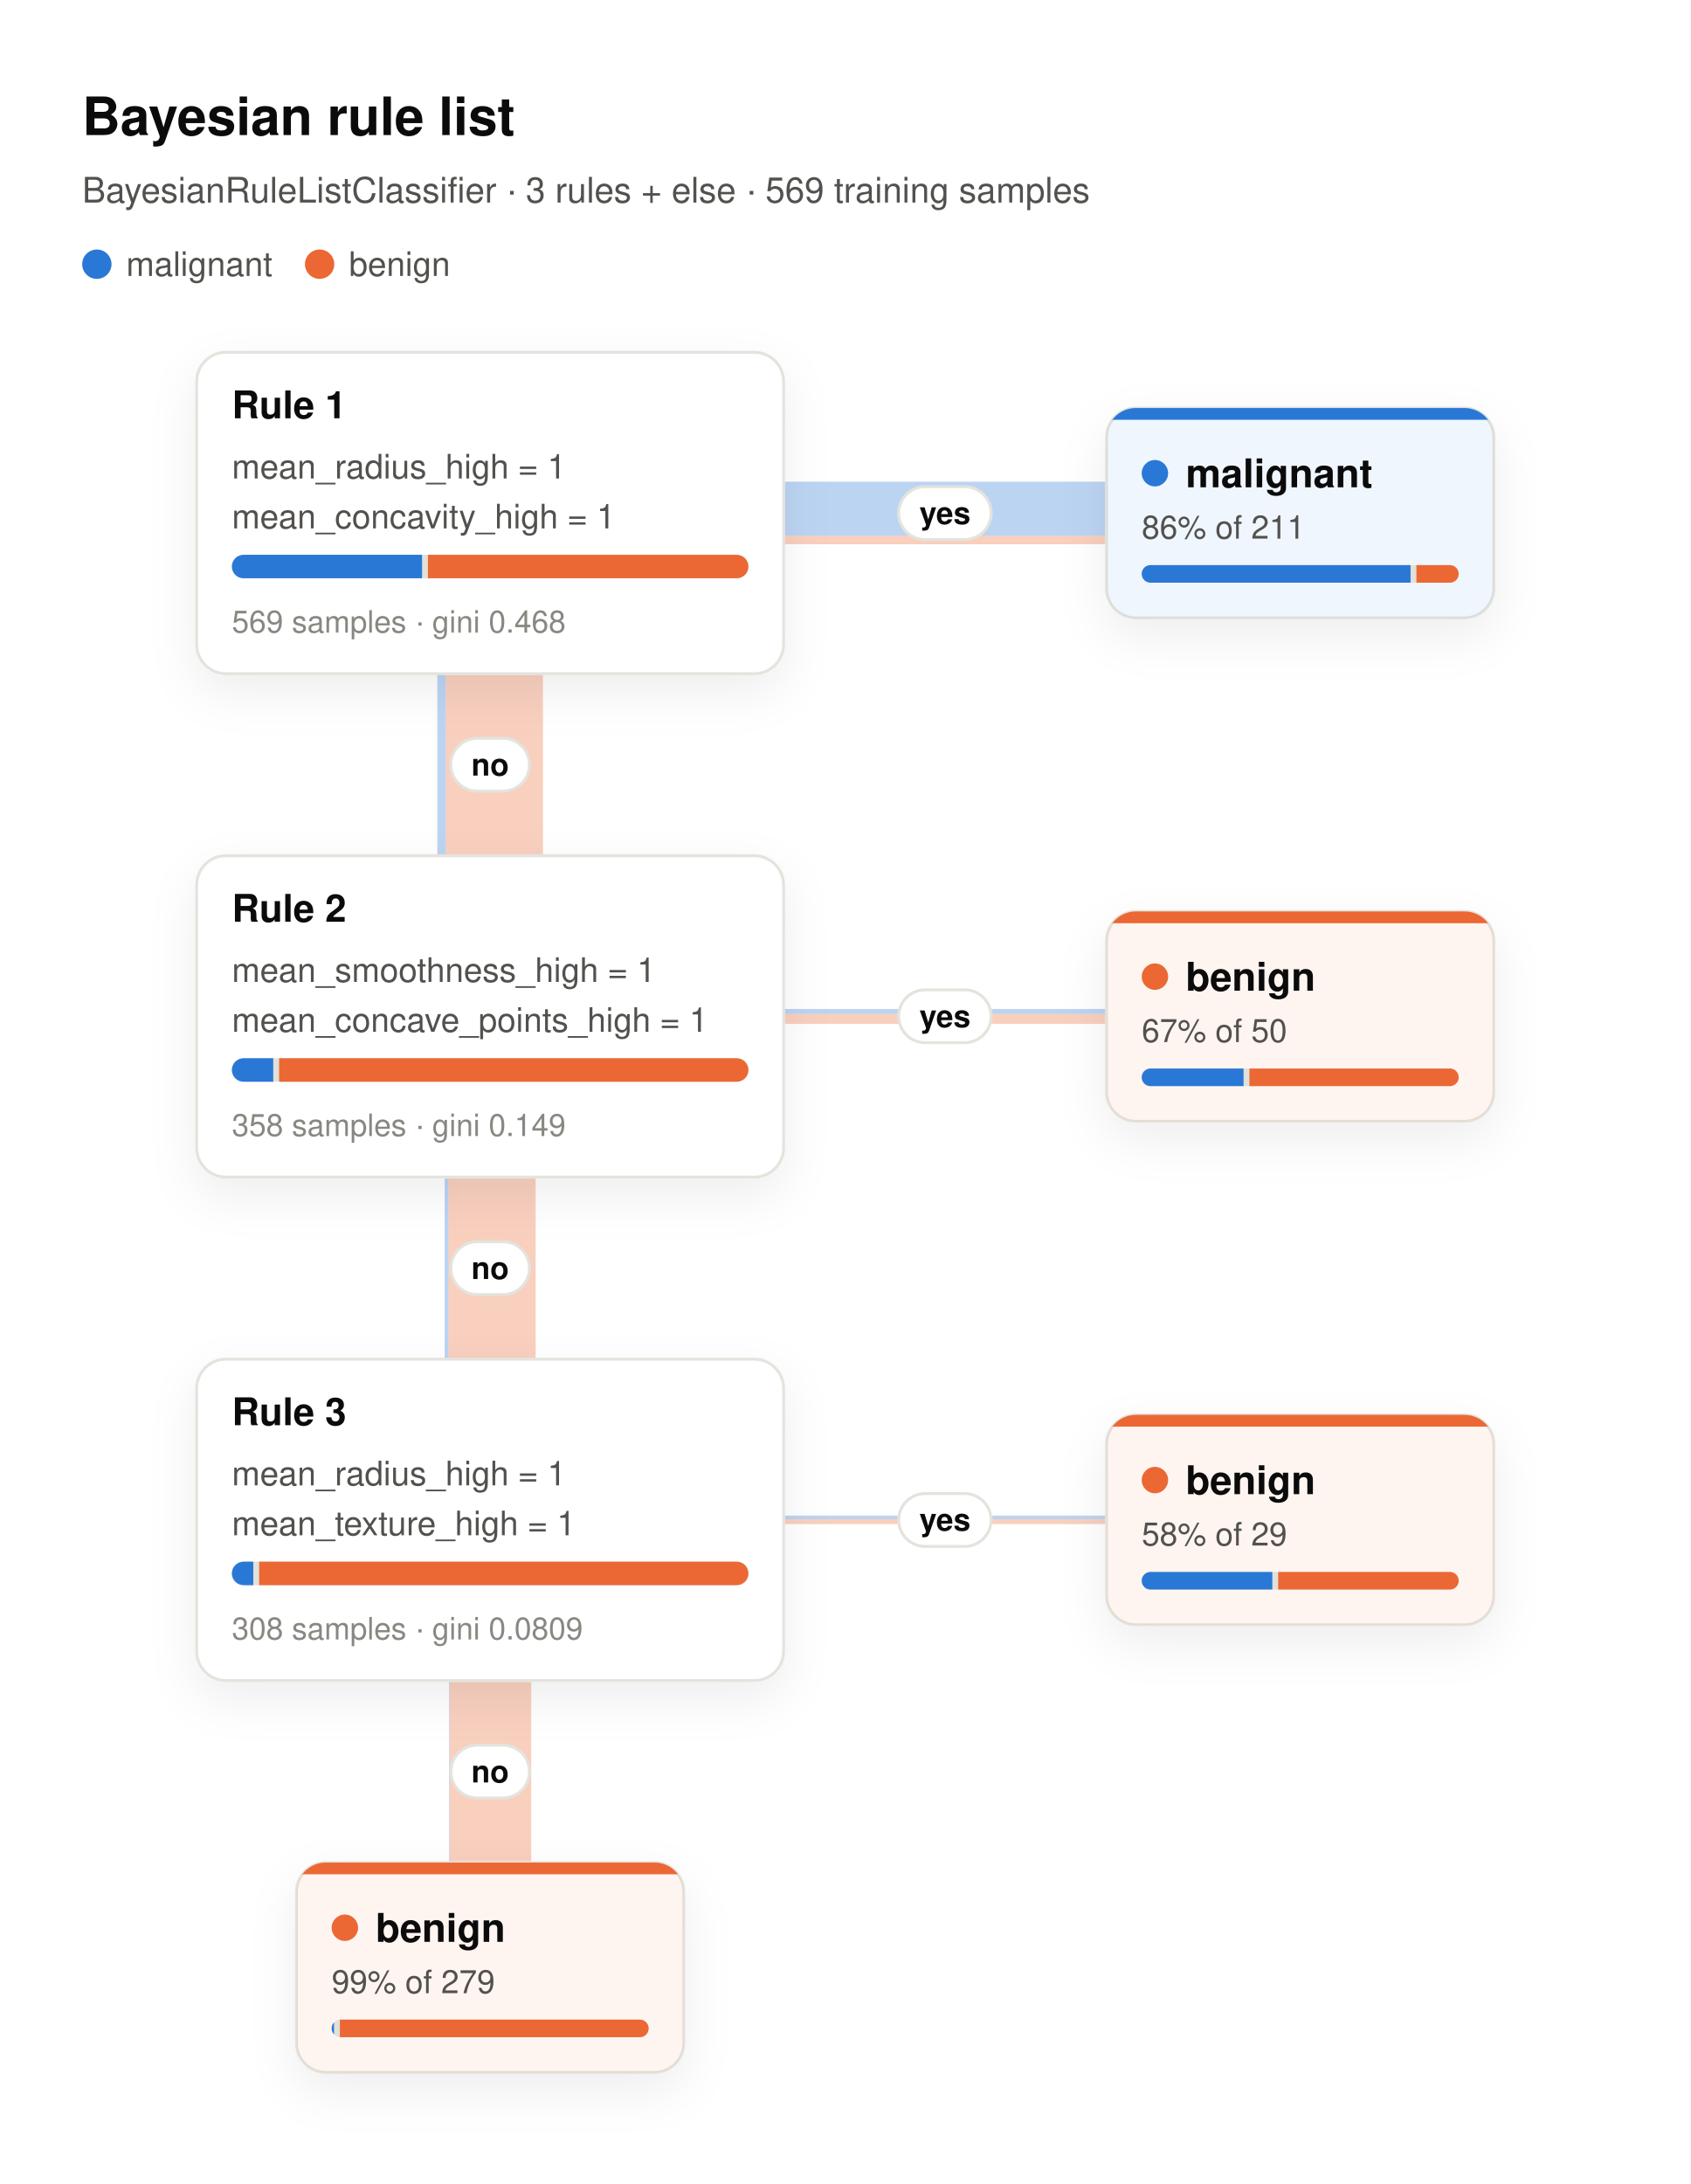
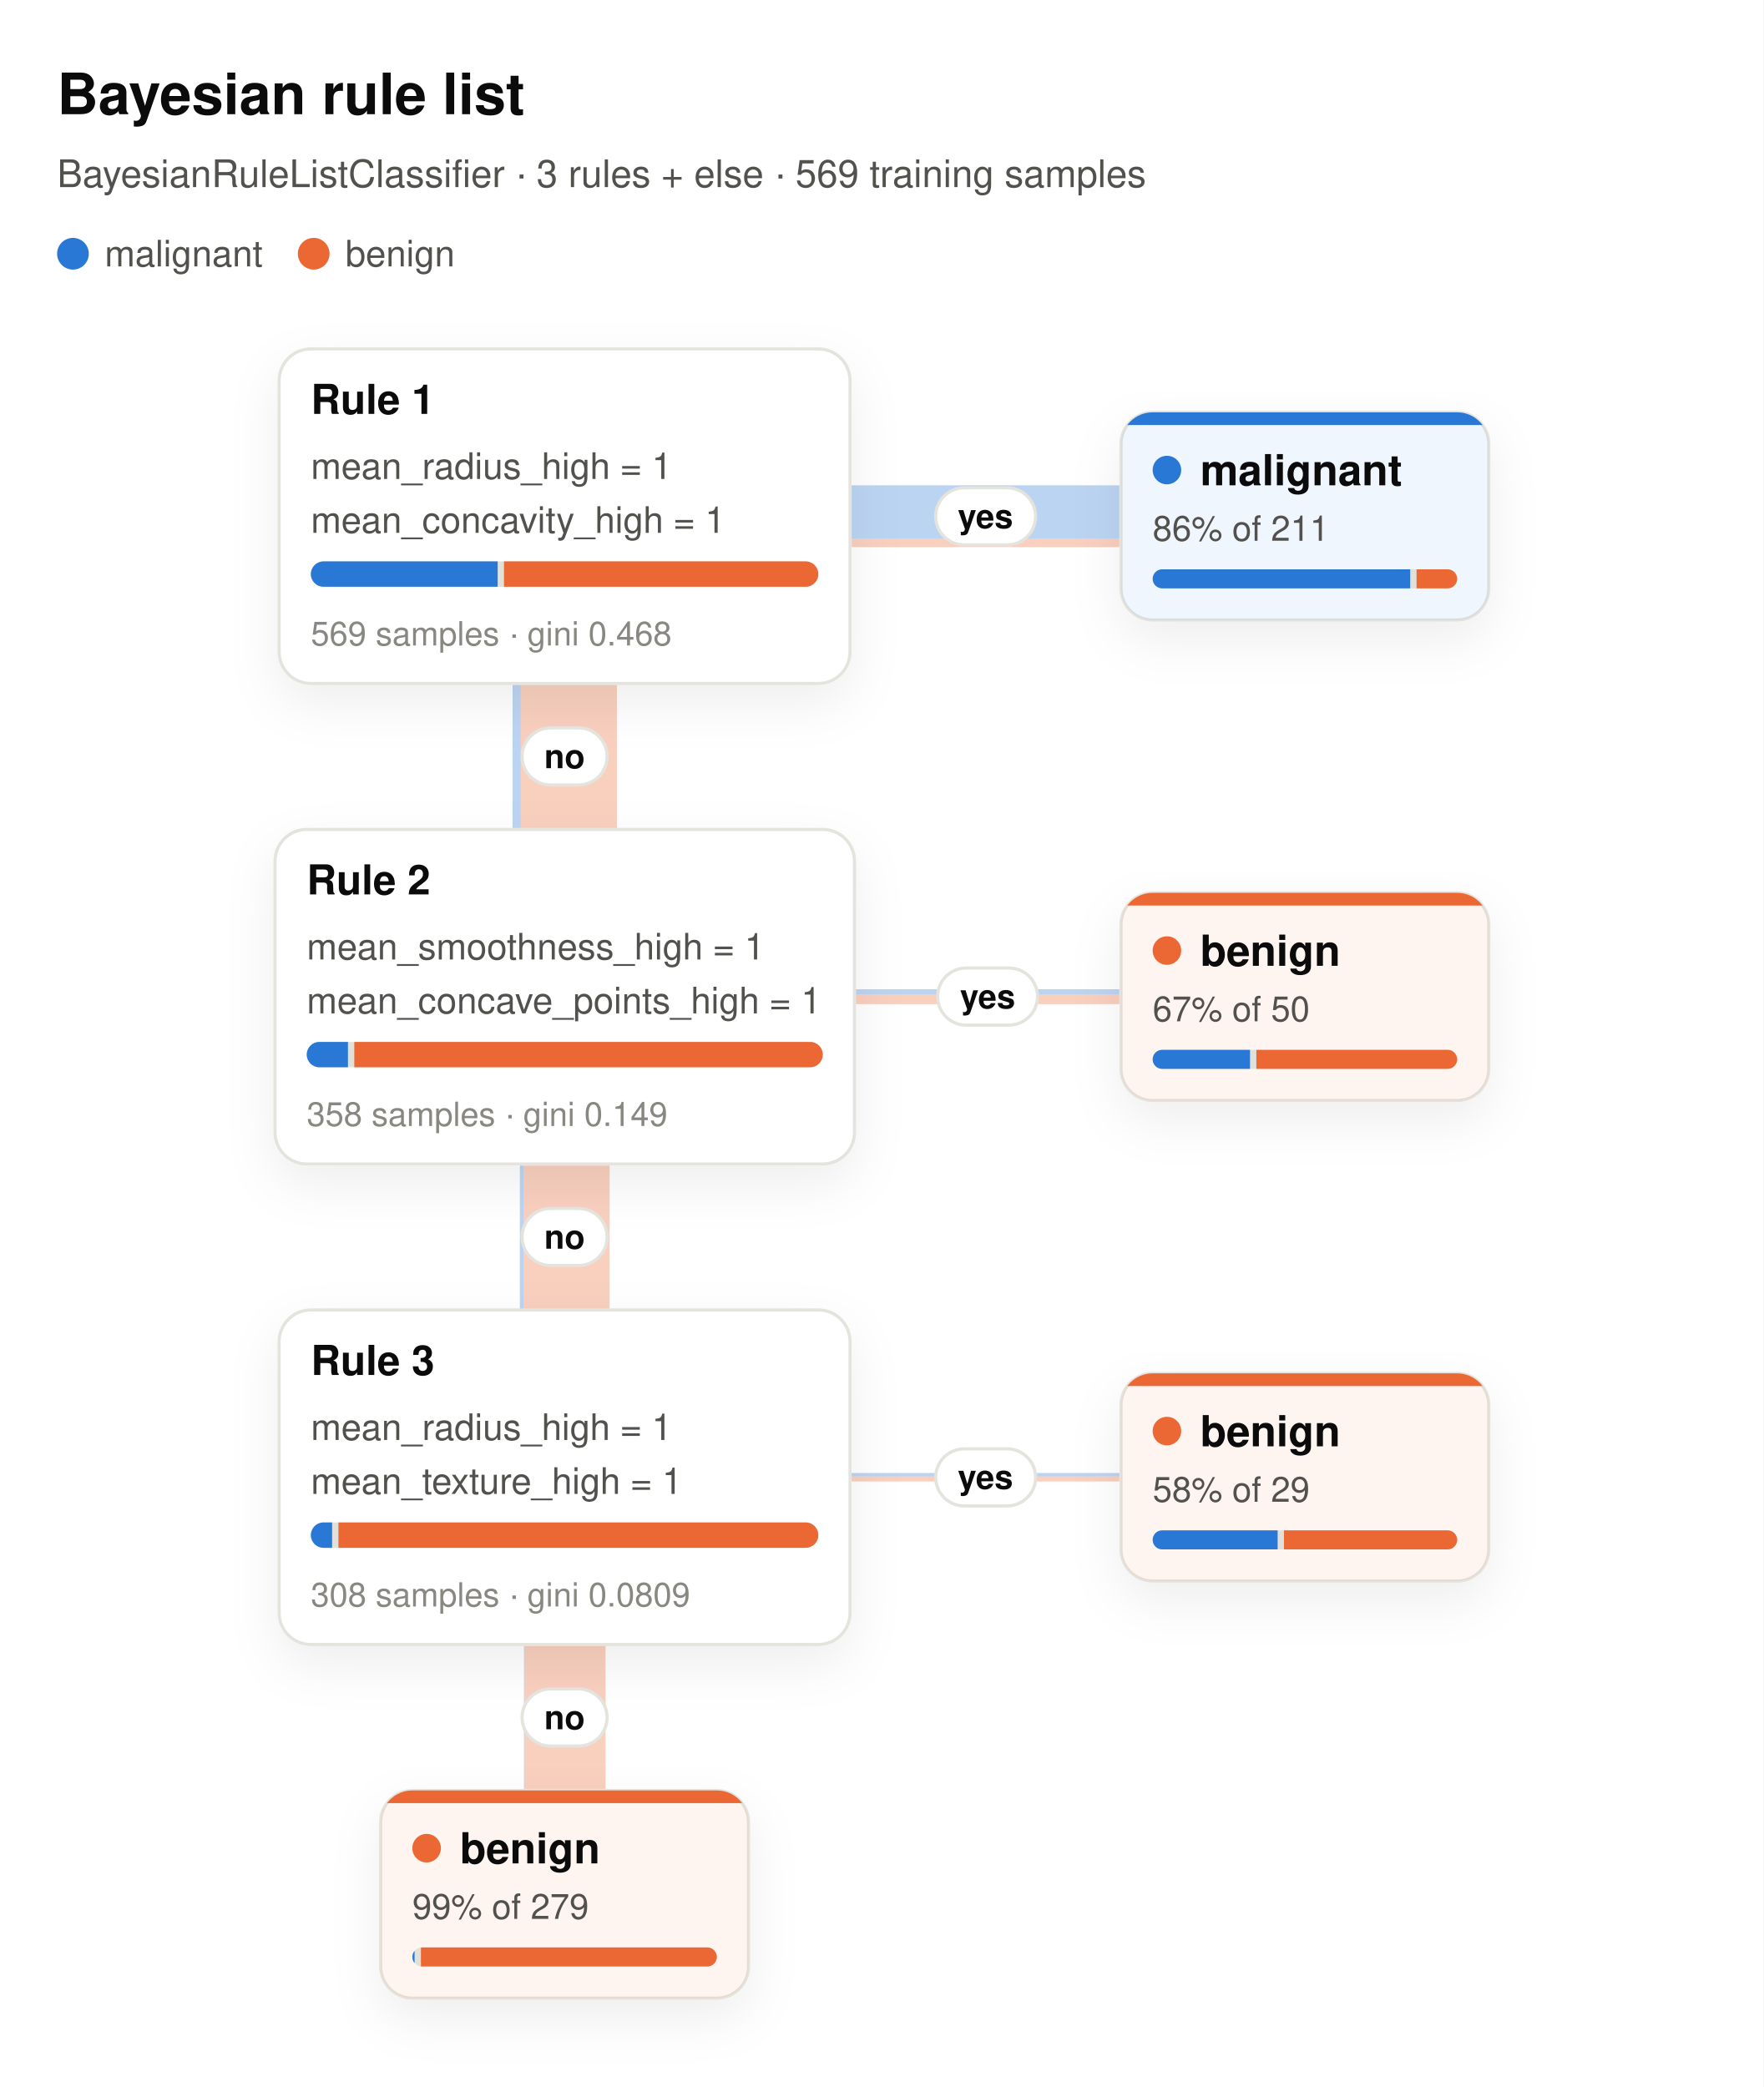
- <svg xmlns="http://www.w3.org/2000/svg" width="576" height="744" viewBox="0 0 576 744" role="img" aria-label="Bayesian rule list" font-family="Helvetica, 'Helvetica Neue', Arial, 'Nimbus Sans', 'Liberation Sans', sans-serif">
+ <svg xmlns="http://www.w3.org/2000/svg" width="556" height="658" viewBox="0 0 556 658" role="img" aria-label="Bayesian rule list" font-family="Helvetica, 'Helvetica Neue', Arial, 'Nimbus Sans', 'Liberation Sans', sans-serif">
  <defs>
    <filter id="dti50-sh" x="-20%" y="-20%" width="140%" height="160%">
      <feDropShadow dx="0" dy="1" stdDeviation="1" style="flood-color:#1a1a1a;flood-opacity:0.06" />
      <feDropShadow dx="0" dy="6" stdDeviation="8" style="flood-color:#1a1a1a;flood-opacity:0.07" />
    </filter>
  </defs>
  <rect width="100%" height="100%" style="fill:#ffffff" />
-   <g transform="translate(28,28)">
+   <g transform="translate(18,18)">
    <text x="0" y="18" style="font-size:18px;font-weight:650;fill:#0b0b0b">Bayesian rule list</text>
    <text x="0" y="41" style="font-size:12px;font-weight:400;fill:#52514e">BayesianRuleListClassifier  ·  3 rules + else  ·  569 training samples</text>
    <circle cx="5" cy="62" r="5" style="fill:#2a78d6" />
    <text x="15" y="66" style="font-size:11.5px;font-weight:400;fill:#52514e">malignant</text>
    <circle cx="80.9" cy="62" r="5" style="fill:#eb6834" />
    <text x="90.9" y="66" style="font-size:11.5px;font-weight:400;fill:#52514e">benign</text>
  </g>
-   <g transform="translate(67,120)">
+   <g transform="translate(86.7,110)">
    <g style="fill-opacity:0.32">
-       <path d="M200,44.1C255,44.1 255,44.1 310,44.1L310,62.5C255,62.5 255,62.5 200,62.5Z" style="fill:#2a78d6" />
-       <path d="M200,62.5C255,62.5 255,62.5 310,62.5L310,65.4C255,65.4 255,65.4 200,65.4Z" style="fill:#eb6834" />
+       <path d="M181.3,43C224,43 224,43 266.7,43L266.7,59.8C224,59.8 224,59.8 181.3,59.8Z" style="fill:#2a78d6" />
+       <path d="M181.3,59.8C224,59.8 224,59.8 266.7,59.8L266.7,62.5C224,62.5 224,62.5 181.3,62.5Z" style="fill:#eb6834" />
    </g>
    <g style="fill-opacity:0.32">
-       <path d="M82,109.5C82,140.5 82,140.5 82,171.5L84.9,171.5C84.9,140.5 84.9,140.5 84.9,109.5Z" style="fill:#2a78d6" />
-       <path d="M84.9,109.5C84.9,140.5 84.9,140.5 84.9,171.5L118,171.5C118,140.5 118,140.5 118,109.5Z" style="fill:#eb6834" />
+       <path d="M74.9,105.5C74.9,128.5 74.9,128.5 74.9,151.5L77.5,151.5C77.5,128.5 77.5,128.5 77.5,105.5Z" style="fill:#2a78d6" />
+       <path d="M77.5,105.5C77.5,128.5 77.5,128.5 77.5,151.5L107.8,151.5C107.8,128.5 107.8,128.5 107.8,105.5Z" style="fill:#eb6834" />
    </g>
    <g style="fill-opacity:0.32">
-       <path d="M200,223.7C255,223.7 255,223.7 310,223.7L310,225.4C255,225.4 255,225.4 200,225.4Z" style="fill:#2a78d6" />
-       <path d="M200,225.4C255,225.4 255,225.4 310,225.4L310,228.8C255,228.8 255,228.8 200,228.8Z" style="fill:#eb6834" />
+       <path d="M182.7,201.9C224.7,201.9 224.7,201.9 266.7,201.9L266.7,203.5C224.7,203.5 224.7,203.5 182.7,203.5Z" style="fill:#2a78d6" />
+       <path d="M182.7,203.5C224.7,203.5 224.7,203.5 266.7,203.5L266.7,206.6C224.7,206.6 224.7,206.6 182.7,206.6Z" style="fill:#eb6834" />
    </g>
    <g style="fill-opacity:0.32">
-       <path d="M84.5,281C84.5,312 84.5,312 84.5,343L85.8,343C85.8,312 85.8,312 85.8,281Z" style="fill:#2a78d6" />
-       <path d="M85.8,281C85.8,312 85.8,312 85.8,343L115.5,343C115.5,312 115.5,312 115.5,281Z" style="fill:#eb6834" />
+       <path d="M77.2,257C77.2,280 77.2,280 77.2,303L78.4,303C78.4,280 78.4,280 78.4,257Z" style="fill:#2a78d6" />
+       <path d="M78.4,257C78.4,280 78.4,280 78.4,303L105.5,303C105.5,280 105.5,280 105.5,257Z" style="fill:#eb6834" />
    </g>
    <g style="fill-opacity:0.32">
-       <path d="M200,396.3C255,396.3 255,396.3 310,396.3L310,397.5C255,397.5 255,397.5 200,397.5Z" style="fill:#2a78d6" />
-       <path d="M200,397.5C255,397.5 255,397.5 310,397.5L310,399.2C255,399.2 255,399.2 200,399.2Z" style="fill:#eb6834" />
+       <path d="M181.3,354.4C224,354.4 224,354.4 266.7,354.4L266.7,355.5C224,355.5 224,355.5 181.3,355.5Z" style="fill:#2a78d6" />
+       <path d="M181.3,355.5C224,355.5 224,355.5 266.7,355.5L266.7,357.1C224,357.1 224,357.1 181.3,357.1Z" style="fill:#eb6834" />
    </g>
    <g style="fill-opacity:0.32">
-       <path d="M86,452.5C86,483.5 86,483.5 86,514.5L86.2,514.5C86.2,483.5 86.2,483.5 86.2,452.5Z" style="fill:#2a78d6" />
-       <path d="M86.2,452.5C86.2,483.5 86.2,483.5 86.2,514.5L114,514.5C114,483.5 114,483.5 114,452.5Z" style="fill:#eb6834" />
+       <path d="M78.5,408.5C78.5,431.5 78.5,431.5 78.5,454.5L78.7,454.5C78.7,431.5 78.7,431.5 78.7,408.5Z" style="fill:#2a78d6" />
+       <path d="M78.7,408.5C78.7,431.5 78.7,431.5 78.7,454.5L104.2,454.5C104.2,431.5 104.2,431.5 104.2,408.5Z" style="fill:#eb6834" />
    </g>
-     <g transform="translate(0,0)">
-       <rect class="dti-frame" width="200" height="109.5" rx="10" filter="url(#dti50-sh)" style="fill:#ffffff;stroke:#e4e3dd;stroke-width:1" />
-       <text x="12" y="22.5" style="font-size:13px;font-weight:600;fill:#0b0b0b">Rule 1</text>
-       <text x="12" y="43" style="font-size:11.5px;font-weight:400;fill:#52514e;font-variant-numeric:tabular-nums">mean_radius_high = 1</text>
-       <text x="12" y="60" style="font-size:11.5px;font-weight:400;fill:#52514e;font-variant-numeric:tabular-nums">mean_concavity_high = 1</text>
+     <g transform="translate(1.3,0)">
+       <rect class="dti-frame" width="180" height="105.5" rx="10" filter="url(#dti50-sh)" style="fill:#ffffff;stroke:#e4e3dd;stroke-width:1" />
+       <text x="10" y="20.5" style="font-size:13px;font-weight:600;fill:#0b0b0b">Rule 1</text>
+       <text x="10" y="41" style="font-size:11.5px;font-weight:400;fill:#52514e;font-variant-numeric:tabular-nums">mean_radius_high = 1</text>
+       <text x="10" y="58" style="font-size:11.5px;font-weight:400;fill:#52514e;font-variant-numeric:tabular-nums">mean_concavity_high = 1</text>
      <clipPath id="dti50-cb0">
-         <rect x="12" y="69" width="176" height="8" rx="4" />
+         <rect x="10" y="67" width="160" height="8" rx="4" />
      </clipPath>
      <g clip-path="url(#dti50-cb0)">
-         <rect x="12" y="69" width="176" height="8" style="fill:#e1e0d9" />
-         <rect x="12" y="69" width="64.8" height="8" style="fill:#2a78d6" />
-         <rect x="78.8" y="69" width="109.2" height="8" style="fill:#eb6834" />
+         <rect x="10" y="67" width="160" height="8" style="fill:#e1e0d9" />
+         <rect x="10" y="67" width="58.9" height="8" style="fill:#2a78d6" />
+         <rect x="70.9" y="67" width="99.1" height="8" style="fill:#eb6834" />
      </g>
-       <text x="12" y="95.5" style="font-size:10.5px;font-weight:400;fill:#898781;font-variant-numeric:tabular-nums">569 samples  ·  gini 0.468</text>
+       <text x="10" y="93.5" style="font-size:10.5px;font-weight:400;fill:#898781;font-variant-numeric:tabular-nums">569 samples  ·  gini 0.468</text>
    </g>
-     <g transform="translate(310,19)">
-       <rect class="dti-frame" width="132" height="71.5" rx="10" filter="url(#dti50-sh)" style="fill:#ffffff;stroke:#e4e3dd;stroke-width:1" />
+     <g transform="translate(266.7,20)">
+       <rect class="dti-frame" width="116" height="65.5" rx="10" filter="url(#dti50-sh)" style="fill:#ffffff;stroke:#e4e3dd;stroke-width:1" />
      <clipPath id="dti50-cc1">
-         <rect width="132" height="71.5" rx="10" />
+         <rect width="116" height="65.5" rx="10" />
      </clipPath>
      <g clip-path="url(#dti50-cc1)">
-         <rect width="132" height="71.5" style="fill:#2a78d6;fill-opacity:0.07" />
-         <rect width="132" height="4" style="fill:#2a78d6" />
+         <rect width="116" height="65.5" style="fill:#2a78d6;fill-opacity:0.07" />
+         <rect width="116" height="4" style="fill:#2a78d6" />
      </g>
-       <circle cx="16.5" cy="22.2" r="4.5" style="fill:#2a78d6" />
-       <text x="27" y="27" style="font-size:13.5px;font-weight:600;fill:#0b0b0b">malignant</text>
-       <text x="12" y="44.5" style="font-size:11px;font-weight:400;fill:#52514e;font-variant-numeric:tabular-nums">86% of 211</text>
+       <circle cx="14.5" cy="18.2" r="4.5" style="fill:#2a78d6" />
+       <text x="25" y="23" style="font-size:13.5px;font-weight:600;fill:#0b0b0b">malignant</text>
+       <text x="10" y="40.5" style="font-size:11px;font-weight:400;fill:#52514e;font-variant-numeric:tabular-nums">86% of 211</text>
      <clipPath id="dti50-cb1">
-         <rect x="12" y="53.5" width="108" height="6" rx="3" />
+         <rect x="10" y="49.5" width="96" height="6" rx="3" />
      </clipPath>
      <g clip-path="url(#dti50-cb1)">
-         <rect x="12" y="53.5" width="108" height="6" style="fill:#e1e0d9" />
-         <rect x="12" y="53.5" width="91.6" height="6" style="fill:#2a78d6" />
-         <rect x="105.6" y="53.5" width="14.4" height="6" style="fill:#eb6834" />
+         <rect x="10" y="49.5" width="96" height="6" style="fill:#e1e0d9" />
+         <rect x="10" y="49.5" width="81.2" height="6" style="fill:#2a78d6" />
+         <rect x="93.2" y="49.5" width="12.8" height="6" style="fill:#eb6834" />
      </g>
    </g>
-     <g transform="translate(0,171.5)">
-       <rect class="dti-frame" width="200" height="109.5" rx="10" filter="url(#dti50-sh)" style="fill:#ffffff;stroke:#e4e3dd;stroke-width:1" />
-       <text x="12" y="22.5" style="font-size:13px;font-weight:600;fill:#0b0b0b">Rule 2</text>
-       <text x="12" y="43" style="font-size:11.5px;font-weight:400;fill:#52514e;font-variant-numeric:tabular-nums">mean_smoothness_high = 1</text>
-       <text x="12" y="60" style="font-size:11.5px;font-weight:400;fill:#52514e;font-variant-numeric:tabular-nums">mean_concave_points_high = 1</text>
+     <g transform="translate(0,151.5)">
+       <rect class="dti-frame" width="182.7" height="105.5" rx="10" filter="url(#dti50-sh)" style="fill:#ffffff;stroke:#e4e3dd;stroke-width:1" />
+       <text x="10" y="20.5" style="font-size:13px;font-weight:600;fill:#0b0b0b">Rule 2</text>
+       <text x="10" y="41" style="font-size:11.5px;font-weight:400;fill:#52514e;font-variant-numeric:tabular-nums">mean_smoothness_high = 1</text>
+       <text x="10" y="58" style="font-size:11.5px;font-weight:400;fill:#52514e;font-variant-numeric:tabular-nums">mean_concave_points_high = 1</text>
      <clipPath id="dti50-cb2">
-         <rect x="12" y="69" width="176" height="8" rx="4" />
+         <rect x="10" y="67" width="162.7" height="8" rx="4" />
      </clipPath>
      <g clip-path="url(#dti50-cb2)">
-         <rect x="12" y="69" width="176" height="8" style="fill:#e1e0d9" />
-         <rect x="12" y="69" width="14.1" height="8" style="fill:#2a78d6" />
-         <rect x="28.1" y="69" width="159.9" height="8" style="fill:#eb6834" />
+         <rect x="10" y="67" width="162.7" height="8" style="fill:#e1e0d9" />
+         <rect x="10" y="67" width="13" height="8" style="fill:#2a78d6" />
+         <rect x="25" y="67" width="147.7" height="8" style="fill:#eb6834" />
      </g>
-       <text x="12" y="95.5" style="font-size:10.5px;font-weight:400;fill:#898781;font-variant-numeric:tabular-nums">358 samples  ·  gini 0.149</text>
+       <text x="10" y="93.5" style="font-size:10.5px;font-weight:400;fill:#898781;font-variant-numeric:tabular-nums">358 samples  ·  gini 0.149</text>
    </g>
-     <g transform="translate(310,190.5)">
-       <rect class="dti-frame" width="132" height="71.5" rx="10" filter="url(#dti50-sh)" style="fill:#ffffff;stroke:#e4e3dd;stroke-width:1" />
+     <g transform="translate(266.7,171.5)">
+       <rect class="dti-frame" width="116" height="65.5" rx="10" filter="url(#dti50-sh)" style="fill:#ffffff;stroke:#e4e3dd;stroke-width:1" />
      <clipPath id="dti50-cc3">
-         <rect width="132" height="71.5" rx="10" />
+         <rect width="116" height="65.5" rx="10" />
      </clipPath>
      <g clip-path="url(#dti50-cc3)">
-         <rect width="132" height="71.5" style="fill:#eb6834;fill-opacity:0.07" />
-         <rect width="132" height="4" style="fill:#eb6834" />
+         <rect width="116" height="65.5" style="fill:#eb6834;fill-opacity:0.07" />
+         <rect width="116" height="4" style="fill:#eb6834" />
      </g>
-       <circle cx="16.5" cy="22.2" r="4.5" style="fill:#eb6834" />
-       <text x="27" y="27" style="font-size:13.5px;font-weight:600;fill:#0b0b0b">benign</text>
-       <text x="12" y="44.5" style="font-size:11px;font-weight:400;fill:#52514e;font-variant-numeric:tabular-nums">67% of 50</text>
+       <circle cx="14.5" cy="18.2" r="4.5" style="fill:#eb6834" />
+       <text x="25" y="23" style="font-size:13.5px;font-weight:600;fill:#0b0b0b">benign</text>
+       <text x="10" y="40.5" style="font-size:11px;font-weight:400;fill:#52514e;font-variant-numeric:tabular-nums">67% of 50</text>
      <clipPath id="dti50-cb3">
-         <rect x="12" y="53.5" width="108" height="6" rx="3" />
+         <rect x="10" y="49.5" width="96" height="6" rx="3" />
      </clipPath>
      <g clip-path="url(#dti50-cb3)">
-         <rect x="12" y="53.5" width="108" height="6" style="fill:#e1e0d9" />
-         <rect x="12" y="53.5" width="34.7" height="6" style="fill:#2a78d6" />
-         <rect x="48.7" y="53.5" width="71.3" height="6" style="fill:#eb6834" />
+         <rect x="10" y="49.5" width="96" height="6" style="fill:#e1e0d9" />
+         <rect x="10" y="49.5" width="30.7" height="6" style="fill:#2a78d6" />
+         <rect x="42.7" y="49.5" width="63.3" height="6" style="fill:#eb6834" />
      </g>
    </g>
-     <g transform="translate(0,343)">
-       <rect class="dti-frame" width="200" height="109.5" rx="10" filter="url(#dti50-sh)" style="fill:#ffffff;stroke:#e4e3dd;stroke-width:1" />
-       <text x="12" y="22.5" style="font-size:13px;font-weight:600;fill:#0b0b0b">Rule 3</text>
-       <text x="12" y="43" style="font-size:11.5px;font-weight:400;fill:#52514e;font-variant-numeric:tabular-nums">mean_radius_high = 1</text>
-       <text x="12" y="60" style="font-size:11.5px;font-weight:400;fill:#52514e;font-variant-numeric:tabular-nums">mean_texture_high = 1</text>
+     <g transform="translate(1.3,303)">
+       <rect class="dti-frame" width="180" height="105.5" rx="10" filter="url(#dti50-sh)" style="fill:#ffffff;stroke:#e4e3dd;stroke-width:1" />
+       <text x="10" y="20.5" style="font-size:13px;font-weight:600;fill:#0b0b0b">Rule 3</text>
+       <text x="10" y="41" style="font-size:11.5px;font-weight:400;fill:#52514e;font-variant-numeric:tabular-nums">mean_radius_high = 1</text>
+       <text x="10" y="58" style="font-size:11.5px;font-weight:400;fill:#52514e;font-variant-numeric:tabular-nums">mean_texture_high = 1</text>
      <clipPath id="dti50-cb4">
-         <rect x="12" y="69" width="176" height="8" rx="4" />
+         <rect x="10" y="67" width="160" height="8" rx="4" />
      </clipPath>
      <g clip-path="url(#dti50-cb4)">
-         <rect x="12" y="69" width="176" height="8" style="fill:#e1e0d9" />
-         <rect x="12" y="69" width="7.3" height="8" style="fill:#2a78d6" />
-         <rect x="21.3" y="69" width="166.7" height="8" style="fill:#eb6834" />
+         <rect x="10" y="67" width="160" height="8" style="fill:#e1e0d9" />
+         <rect x="10" y="67" width="6.7" height="8" style="fill:#2a78d6" />
+         <rect x="18.7" y="67" width="151.3" height="8" style="fill:#eb6834" />
      </g>
-       <text x="12" y="95.5" style="font-size:10.5px;font-weight:400;fill:#898781;font-variant-numeric:tabular-nums">308 samples  ·  gini 0.0809</text>
+       <text x="10" y="93.5" style="font-size:10.5px;font-weight:400;fill:#898781;font-variant-numeric:tabular-nums">308 samples  ·  gini 0.0809</text>
    </g>
-     <g transform="translate(310,362)">
-       <rect class="dti-frame" width="132" height="71.5" rx="10" filter="url(#dti50-sh)" style="fill:#ffffff;stroke:#e4e3dd;stroke-width:1" />
+     <g transform="translate(266.7,323)">
+       <rect class="dti-frame" width="116" height="65.5" rx="10" filter="url(#dti50-sh)" style="fill:#ffffff;stroke:#e4e3dd;stroke-width:1" />
      <clipPath id="dti50-cc5">
-         <rect width="132" height="71.5" rx="10" />
+         <rect width="116" height="65.5" rx="10" />
      </clipPath>
      <g clip-path="url(#dti50-cc5)">
-         <rect width="132" height="71.5" style="fill:#eb6834;fill-opacity:0.07" />
-         <rect width="132" height="4" style="fill:#eb6834" />
+         <rect width="116" height="65.5" style="fill:#eb6834;fill-opacity:0.07" />
+         <rect width="116" height="4" style="fill:#eb6834" />
      </g>
-       <circle cx="16.5" cy="22.2" r="4.5" style="fill:#eb6834" />
-       <text x="27" y="27" style="font-size:13.5px;font-weight:600;fill:#0b0b0b">benign</text>
-       <text x="12" y="44.5" style="font-size:11px;font-weight:400;fill:#52514e;font-variant-numeric:tabular-nums">58% of 29</text>
+       <circle cx="14.5" cy="18.2" r="4.5" style="fill:#eb6834" />
+       <text x="25" y="23" style="font-size:13.5px;font-weight:600;fill:#0b0b0b">benign</text>
+       <text x="10" y="40.5" style="font-size:11px;font-weight:400;fill:#52514e;font-variant-numeric:tabular-nums">58% of 29</text>
      <clipPath id="dti50-cb5">
-         <rect x="12" y="53.5" width="108" height="6" rx="3" />
+         <rect x="10" y="49.5" width="96" height="6" rx="3" />
      </clipPath>
      <g clip-path="url(#dti50-cb5)">
-         <rect x="12" y="53.5" width="108" height="6" style="fill:#e1e0d9" />
-         <rect x="12" y="53.5" width="44.5" height="6" style="fill:#2a78d6" />
-         <rect x="58.5" y="53.5" width="61.5" height="6" style="fill:#eb6834" />
+         <rect x="10" y="49.5" width="96" height="6" style="fill:#e1e0d9" />
+         <rect x="10" y="49.5" width="39.4" height="6" style="fill:#2a78d6" />
+         <rect x="51.4" y="49.5" width="54.6" height="6" style="fill:#eb6834" />
      </g>
    </g>
-     <g transform="translate(34,514.5)">
-       <rect class="dti-frame" width="132" height="71.5" rx="10" filter="url(#dti50-sh)" style="fill:#ffffff;stroke:#e4e3dd;stroke-width:1" />
+     <g transform="translate(33.3,454.5)">
+       <rect class="dti-frame" width="116" height="65.5" rx="10" filter="url(#dti50-sh)" style="fill:#ffffff;stroke:#e4e3dd;stroke-width:1" />
      <clipPath id="dti50-cc6">
-         <rect width="132" height="71.5" rx="10" />
+         <rect width="116" height="65.5" rx="10" />
      </clipPath>
      <g clip-path="url(#dti50-cc6)">
-         <rect width="132" height="71.5" style="fill:#eb6834;fill-opacity:0.07" />
-         <rect width="132" height="4" style="fill:#eb6834" />
+         <rect width="116" height="65.5" style="fill:#eb6834;fill-opacity:0.07" />
+         <rect width="116" height="4" style="fill:#eb6834" />
      </g>
-       <circle cx="16.5" cy="22.2" r="4.5" style="fill:#eb6834" />
-       <text x="27" y="27" style="font-size:13.5px;font-weight:600;fill:#0b0b0b">benign</text>
-       <text x="12" y="44.5" style="font-size:11px;font-weight:400;fill:#52514e;font-variant-numeric:tabular-nums">99% of 279</text>
+       <circle cx="14.5" cy="18.2" r="4.5" style="fill:#eb6834" />
+       <text x="25" y="23" style="font-size:13.5px;font-weight:600;fill:#0b0b0b">benign</text>
+       <text x="10" y="40.5" style="font-size:11px;font-weight:400;fill:#52514e;font-variant-numeric:tabular-nums">99% of 279</text>
      <clipPath id="dti50-cb6">
-         <rect x="12" y="53.5" width="108" height="6" rx="3" />
+         <rect x="10" y="49.5" width="96" height="6" rx="3" />
      </clipPath>
      <g clip-path="url(#dti50-cb6)">
-         <rect x="12" y="53.5" width="108" height="6" style="fill:#e1e0d9" />
-         <rect x="12" y="53.5" width="0.8" height="6" style="fill:#2a78d6" />
-         <rect x="14.8" y="53.5" width="105.2" height="6" style="fill:#eb6834" />
+         <rect x="10" y="49.5" width="96" height="6" style="fill:#e1e0d9" />
+         <rect x="10" y="49.5" width="0.7" height="6" style="fill:#2a78d6" />
+         <rect x="12.7" y="49.5" width="93.3" height="6" style="fill:#eb6834" />
      </g>
    </g>
    <g class="dti-pill">
-       <rect x="239.2" y="45.8" width="31.5" height="18" rx="9" style="fill:#ffffff;stroke:#e4e3dd;stroke-width:1" />
-       <text x="255" y="58.5" text-anchor="middle" style="font-size:10.5px;font-weight:600;fill:#0b0b0b;font-variant-numeric:tabular-nums">yes</text>
+       <rect x="208.3" y="43.8" width="31.5" height="18" rx="9" style="fill:#ffffff;stroke:#e4e3dd;stroke-width:1" />
+       <text x="224" y="56.5" text-anchor="middle" style="font-size:10.5px;font-weight:600;fill:#0b0b0b;font-variant-numeric:tabular-nums">yes</text>
    </g>
    <g class="dti-pill">
-       <rect x="86.6" y="131.5" width="26.8" height="18" rx="9" style="fill:#ffffff;stroke:#e4e3dd;stroke-width:1" />
-       <text x="100" y="144.2" text-anchor="middle" style="font-size:10.5px;font-weight:600;fill:#0b0b0b;font-variant-numeric:tabular-nums">no</text>
+       <rect x="77.9" y="119.5" width="26.8" height="18" rx="9" style="fill:#ffffff;stroke:#e4e3dd;stroke-width:1" />
+       <text x="91.3" y="132.2" text-anchor="middle" style="font-size:10.5px;font-weight:600;fill:#0b0b0b;font-variant-numeric:tabular-nums">no</text>
    </g>
    <g class="dti-pill">
-       <rect x="239.2" y="217.2" width="31.5" height="18" rx="9" style="fill:#ffffff;stroke:#e4e3dd;stroke-width:1" />
-       <text x="255" y="229.9" text-anchor="middle" style="font-size:10.5px;font-weight:600;fill:#0b0b0b;font-variant-numeric:tabular-nums">yes</text>
+       <rect x="208.9" y="195.2" width="31.5" height="18" rx="9" style="fill:#ffffff;stroke:#e4e3dd;stroke-width:1" />
+       <text x="224.7" y="207.9" text-anchor="middle" style="font-size:10.5px;font-weight:600;fill:#0b0b0b;font-variant-numeric:tabular-nums">yes</text>
    </g>
    <g class="dti-pill">
-       <rect x="86.6" y="303" width="26.8" height="18" rx="9" style="fill:#ffffff;stroke:#e4e3dd;stroke-width:1" />
-       <text x="100" y="315.7" text-anchor="middle" style="font-size:10.5px;font-weight:600;fill:#0b0b0b;font-variant-numeric:tabular-nums">no</text>
+       <rect x="77.9" y="271" width="26.8" height="18" rx="9" style="fill:#ffffff;stroke:#e4e3dd;stroke-width:1" />
+       <text x="91.3" y="283.7" text-anchor="middle" style="font-size:10.5px;font-weight:600;fill:#0b0b0b;font-variant-numeric:tabular-nums">no</text>
    </g>
    <g class="dti-pill">
-       <rect x="239.2" y="388.8" width="31.5" height="18" rx="9" style="fill:#ffffff;stroke:#e4e3dd;stroke-width:1" />
-       <text x="255" y="401.4" text-anchor="middle" style="font-size:10.5px;font-weight:600;fill:#0b0b0b;font-variant-numeric:tabular-nums">yes</text>
+       <rect x="208.3" y="346.8" width="31.5" height="18" rx="9" style="fill:#ffffff;stroke:#e4e3dd;stroke-width:1" />
+       <text x="224" y="359.4" text-anchor="middle" style="font-size:10.5px;font-weight:600;fill:#0b0b0b;font-variant-numeric:tabular-nums">yes</text>
    </g>
    <g class="dti-pill">
-       <rect x="86.6" y="474.5" width="26.8" height="18" rx="9" style="fill:#ffffff;stroke:#e4e3dd;stroke-width:1" />
-       <text x="100" y="487.2" text-anchor="middle" style="font-size:10.5px;font-weight:600;fill:#0b0b0b;font-variant-numeric:tabular-nums">no</text>
+       <rect x="77.9" y="422.5" width="26.8" height="18" rx="9" style="fill:#ffffff;stroke:#e4e3dd;stroke-width:1" />
+       <text x="91.3" y="435.2" text-anchor="middle" style="font-size:10.5px;font-weight:600;fill:#0b0b0b;font-variant-numeric:tabular-nums">no</text>
    </g>
  </g>
</svg>
